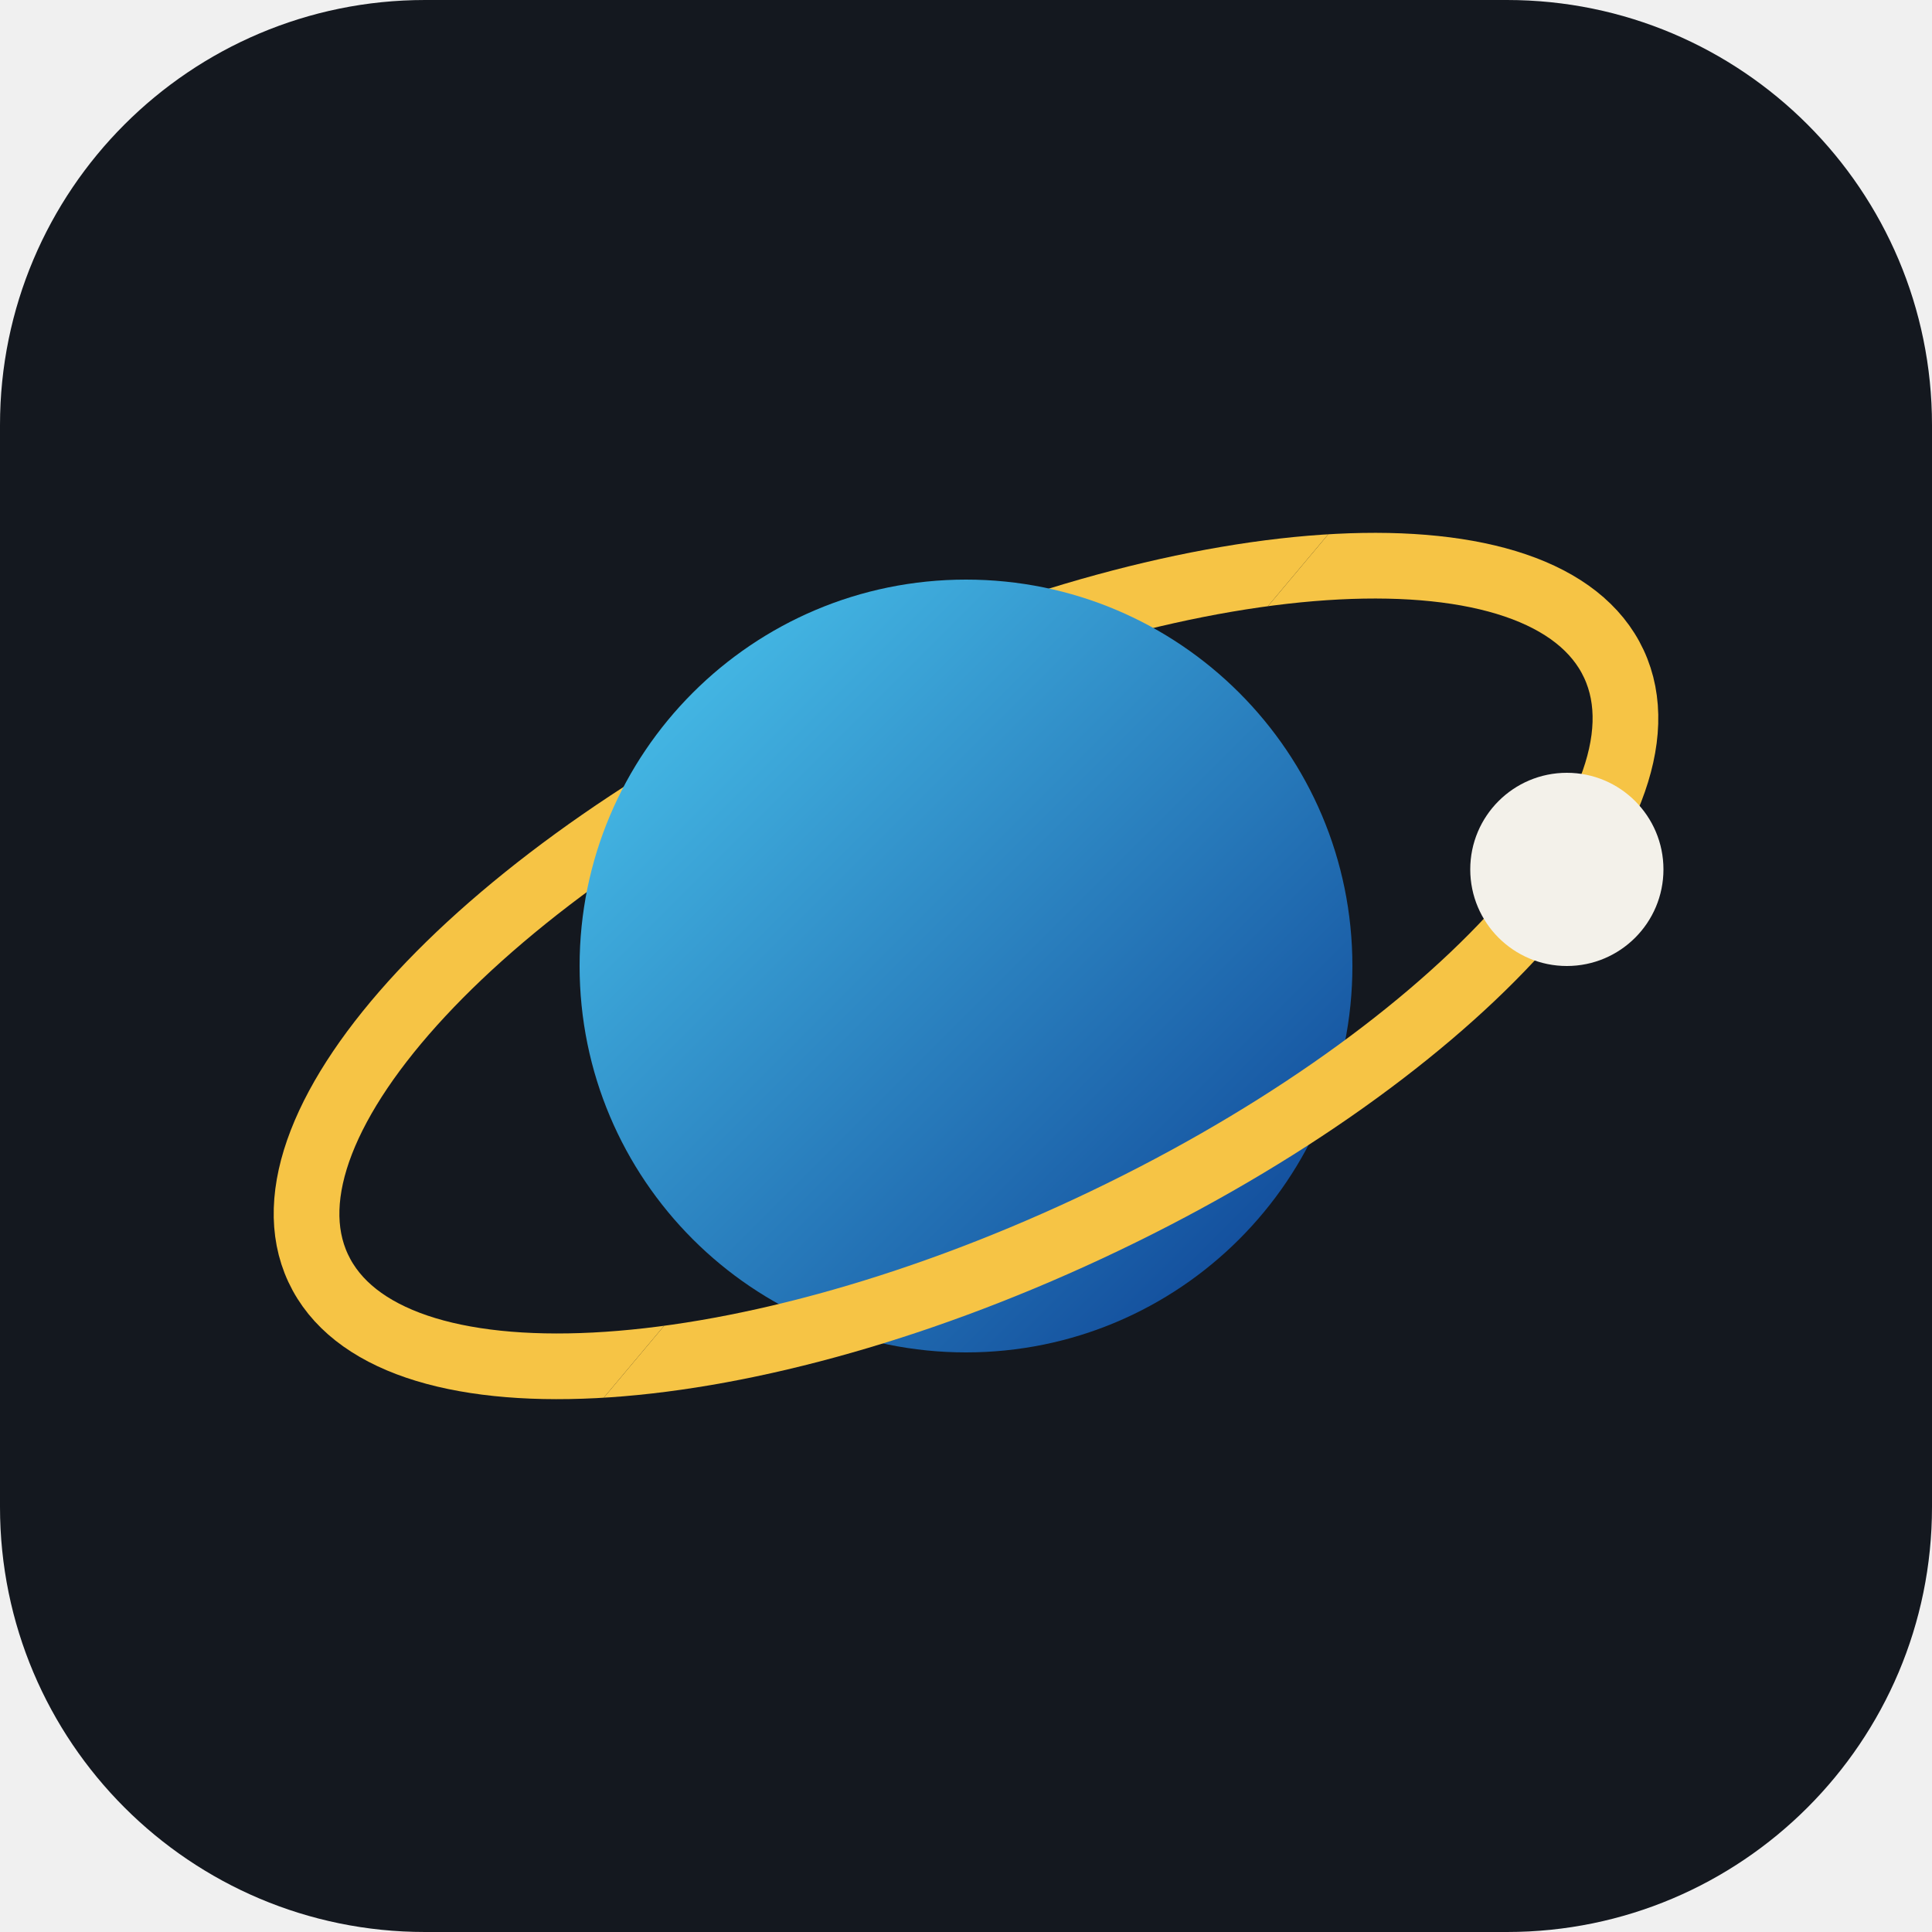
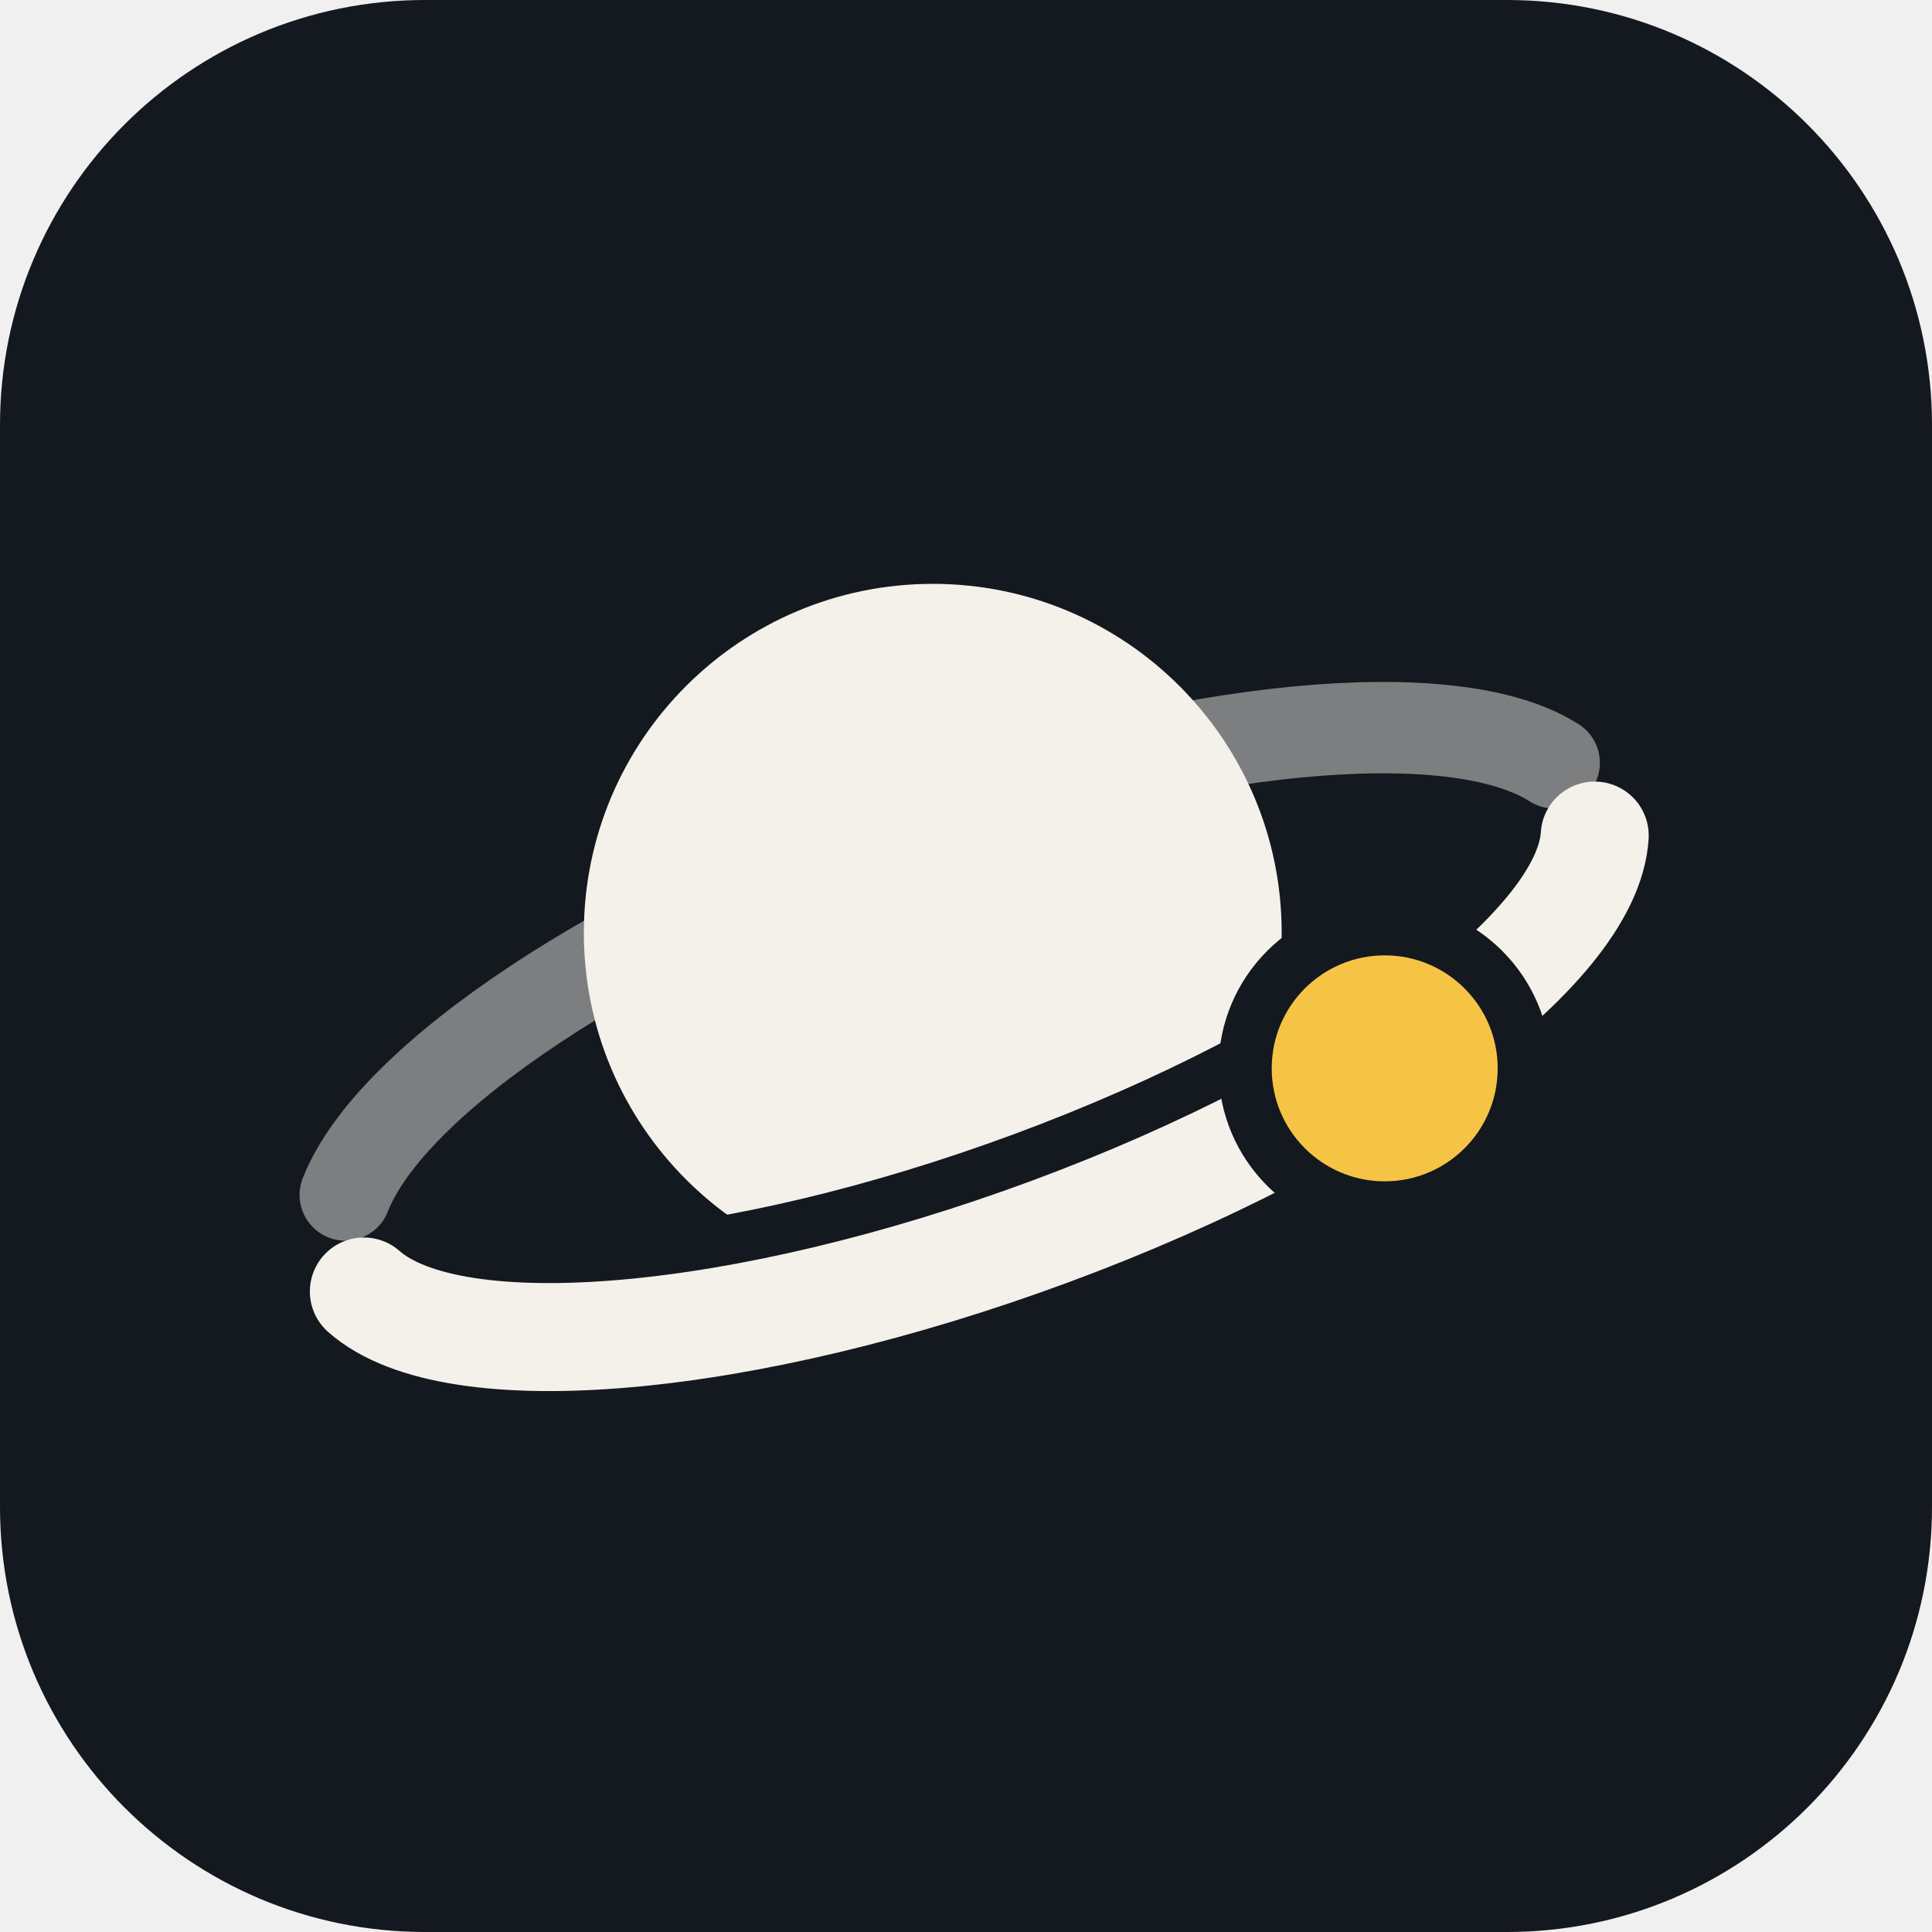
<svg xmlns="http://www.w3.org/2000/svg" viewBox="0 0 100 100">
  <defs>
-     <linearGradient id="p" x1="0" y1="0" x2="1" y2="1">
-       <stop offset="0" stop-color="#4cc9f0" />
-       <stop offset="1" stop-color="#0b3d91" />
-     </linearGradient>
-     <clipPath id="back">
-       <rect x="0" y="0" width="100" height="50" transform="rotate(-25.0 50 50)" />
-     </clipPath>
+     <mask id="p" maskUnits="userSpaceOnUse" x="0" y="0" width="100" height="100">
+       <rect width="100" height="100" fill="#fff" />
+       <path d="M13.76 65.59 A40 13 -20 0 0 87.84 38.15" fill="none" stroke="#000" stroke-width="12.5" stroke-linecap="round" />
+       <circle cx="75.2" cy="52.16" r="10" fill="#000" />
+     </mask>
+     <mask id="f" maskUnits="userSpaceOnUse" x="0" y="0" width="100" height="100">
+       <rect width="100" height="100" fill="#fff" />
+       <circle cx="75.2" cy="52.16" r="10" fill="#000" />
+     </mask>
  </defs>
  <rect width="100" height="100" rx="22" fill="#14181f" />
-   <ellipse cx="50" cy="50" rx="37.0" ry="15.0" fill="none" stroke="#f6c445" stroke-width="3.4" transform="rotate(-25.0 50 50)" clip-path="url(#back)" />
-   <circle cx="50" cy="50" r="20.0" fill="url(#p)" />
-   <ellipse cx="50" cy="50" rx="37.0" ry="15.0" fill="none" stroke="#f6c445" stroke-width="3.4" transform="rotate(-25.0 50 50)" clip-path="url(#front)" />
-   <clipPath id="front">
-     <rect x="0" y="50" width="100" height="50" transform="rotate(-25.0 50 50)" />
-   </clipPath>
-   <circle cx="81.1" cy="45.0" r="5" fill="#f3f1ea" />
+   <g transform="translate(50 50) scale(0.86) translate(-50 -46)">
+     <path d="M12.64 59.78 A40 13 -20 0 1 85.4 33.77" fill="none" stroke="#7d7e80" stroke-width="5.5" stroke-linecap="round" />
+     <circle cx="48" cy="44" r="21" fill="#f3f1ea" mask="url(#p)" />
+     <path d="M13.76 65.59 A40 13 -20 0 0 87.84 38.15" fill="none" stroke="#f3f1ea" stroke-width="6.5" stroke-linecap="round" mask="url(#f)" />
+     <circle cx="75.2" cy="52.16" r="6.8" fill="#f6c445" />
+   </g>
</svg>
